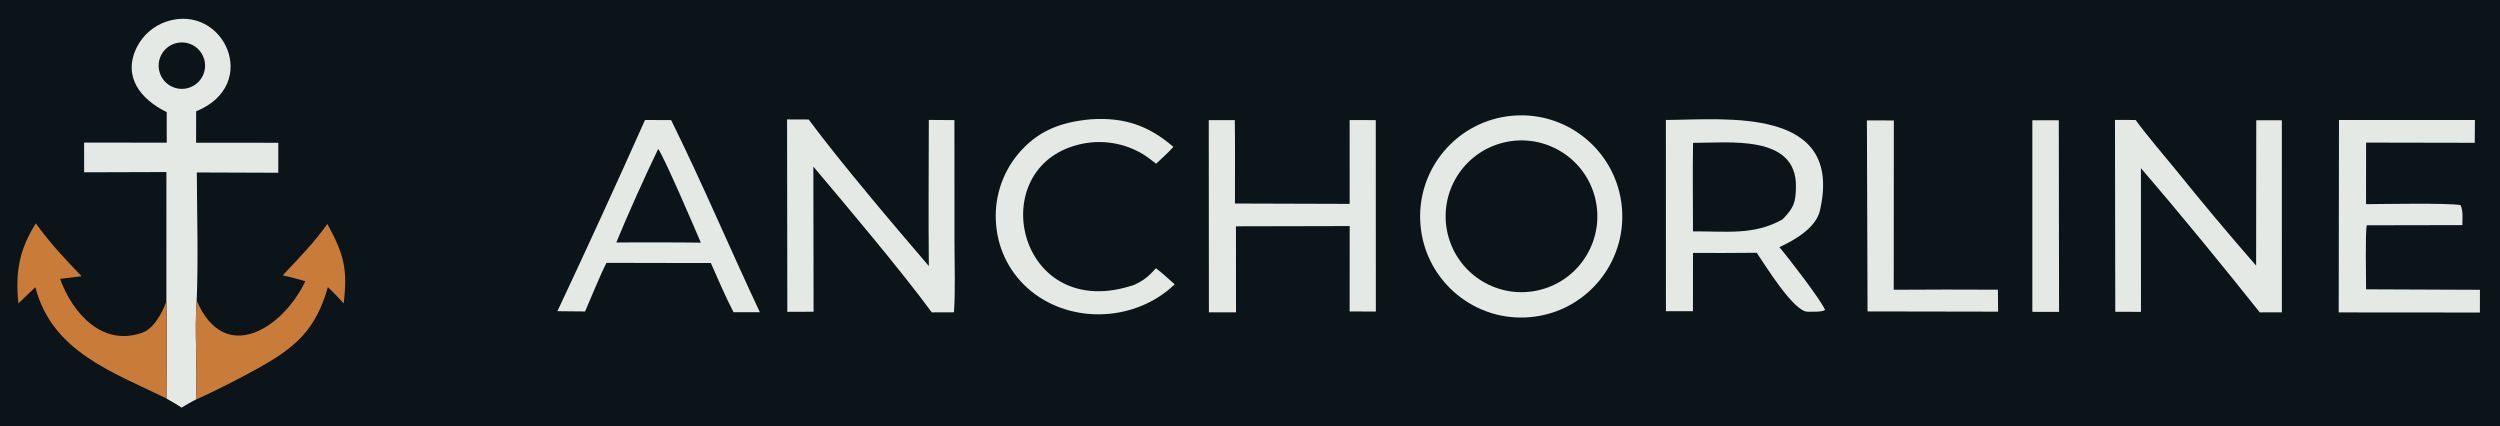
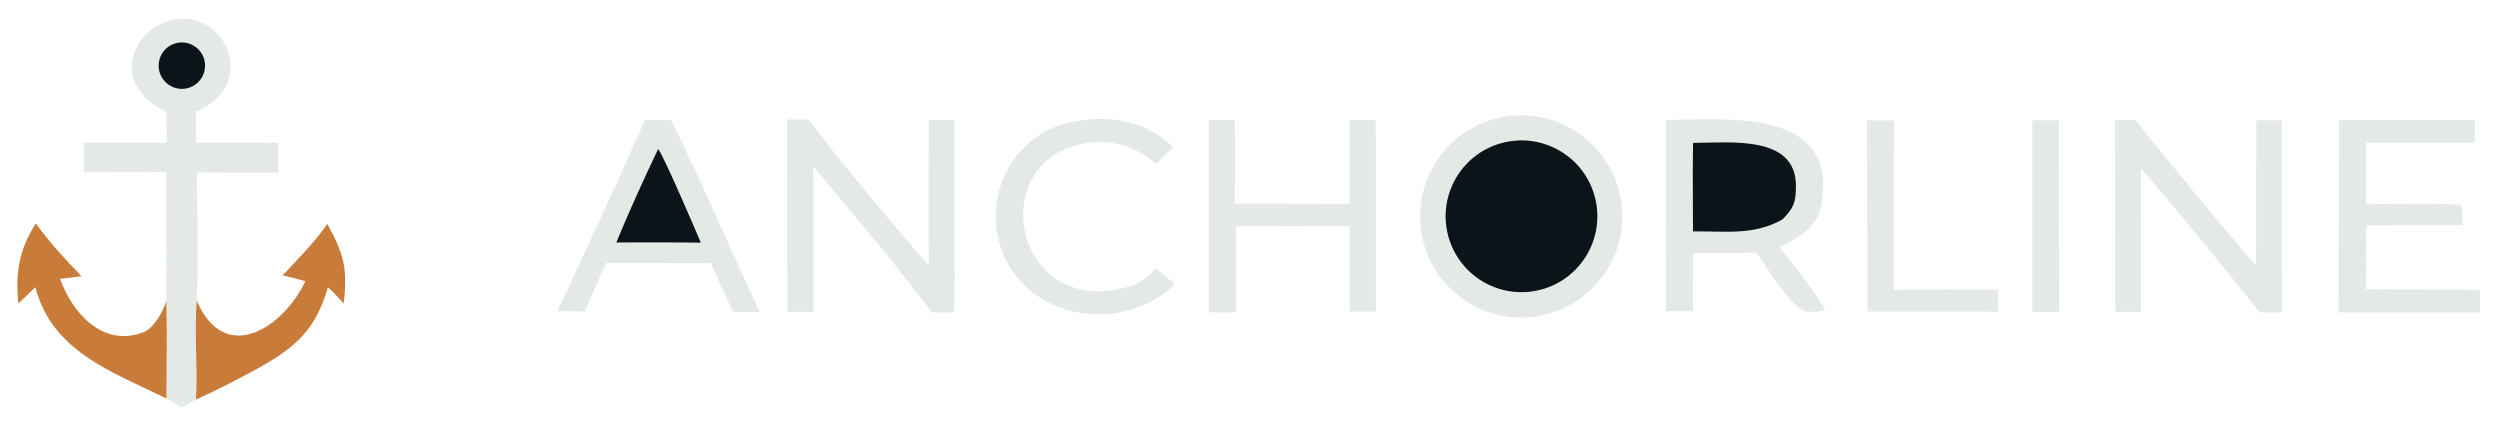
<svg xmlns="http://www.w3.org/2000/svg" width="910" height="155" viewBox="195 340 910 155">
-   <path fill="#0A1419" d="M0 0L1280 0L1280 832L0 832L0 0Z" />
  <path fill="#E4E9E6" d="M745.703 382.109C765.848 380.451 783.558 395.356 785.368 415.491C787.178 435.626 772.41 453.451 752.292 455.414C731.958 457.398 713.901 442.433 712.072 422.082C710.242 401.73 725.341 383.784 745.703 382.109Z" />
  <path fill="#0A1419" d="M742.577 391.83C757.363 388.395 772.149 397.541 775.681 412.307C779.212 427.072 770.166 441.92 755.426 445.549C740.548 449.212 725.534 440.061 721.969 425.158C718.404 410.254 727.653 395.297 742.577 391.83Z" />
  <path fill="#E4E9E6" d="M801.38 383.669C823.054 383.557 866.267 378.581 857.44 416.705C855.999 422.928 848.127 427.507 842.685 429.957C845.664 433.424 858.017 449.397 859.324 452.837C857.938 453.666 854.885 453.414 852.97 453.465C847.886 453.459 837.566 436.558 834.438 432.01C826.776 432.13 818.933 432.06 811.255 432.078L811.233 453.267L801.395 453.273L801.38 383.669Z" />
  <path fill="#0A1419" d="M811.278 392C824.175 392.055 848.934 388.809 848.724 407.878C848.659 413.777 847.923 415.664 843.841 419.848C833.359 425.776 823.323 424.105 811.252 424.227C811.254 413.576 811.071 402.611 811.278 392Z" />
  <path fill="#E4E9E6" d="M255.68 380.805C246.2 376.173 239.531 367.937 244.782 357.235C247.025 352.75 250.972 349.35 255.739 347.796C276.422 341.133 290.202 370.798 266.403 380.518L266.376 391.962L296.293 391.968L296.292 402.883L266.647 402.771C266.701 417.523 267.198 434.869 266.6 449.418C265.704 460.492 266.982 473.994 266.323 485.441C265.051 485.999 262.393 487.62 261.07 488.373C259.36 487.198 257.374 486.096 255.572 485.038C255.623 473.431 255.848 461.259 255.562 449.701L255.573 402.626L225.619 402.719L225.613 391.907L255.697 391.927L255.68 380.805Z" />
  <path fill="#0A1419" d="M258.734 355.812C261.646 354.923 264.811 355.67 267.019 357.766C269.227 359.863 270.136 362.986 269.4 365.941C268.663 368.896 266.394 371.226 263.46 372.04C259.003 373.277 254.38 370.701 253.086 366.26C251.793 361.818 254.31 357.162 258.734 355.812Z" />
  <path fill="#E4E9E6" d="M429.786 383.68L439.286 383.709C450.586 406.529 460.688 430.507 471.591 453.637L462.005 453.65C459.018 447.857 456.387 441.703 453.743 435.731L440.312 435.727L415.768 435.674C413.83 439.24 409.835 449.153 407.967 453.373L397.895 453.277C408.754 430.184 419.384 406.983 429.786 383.68Z" />
  <path fill="#0A1419" d="M434.569 394.234C436.32 396.146 448.28 423.982 450.1 428.331C445.171 428.257 440.242 428.227 435.312 428.239L419.342 428.248C423.536 418 429.794 404.153 434.569 394.234Z" />
  <path fill="#E4E9E6" d="M481.494 383.469L489.365 383.501C500.333 398.378 520.969 422.731 533.098 436.839C532.914 419.181 533.07 401.325 533.09 383.652L542.407 383.72L542.431 428.531C542.439 436.042 542.786 446.39 542.243 453.674L534.177 453.705C522.768 438.213 503.644 415.564 491.065 400.65L491.147 453.473L481.584 453.509L481.494 383.469Z" />
  <path fill="#E4E9E6" d="M964.85 383.653L972.373 383.675C976.372 389.216 982.524 396.335 986.925 401.732C996.459 413.58 1006.23 425.234 1016.23 436.689L1016.28 383.783L1025.59 383.789L1025.6 453.679L1017.55 453.704C1004.13 436.817 988.36 417.543 974.297 401.235L974.314 453.521L964.956 453.481L964.85 383.653Z" />
  <path fill="#E4E9E6" d="M686.27 383.711L695.782 383.719L695.811 453.394L686.264 453.378L686.289 422.288L644.885 422.378L644.91 453.683L635.036 453.677L634.989 383.72L644.478 383.738C644.601 393.785 644.512 404.016 644.525 414.079L686.275 414.209L686.27 383.711Z" />
  <path fill="#E4E9E6" d="M1046.39 383.671L1095.87 383.687L1095.81 391.978L1056.26 391.902L1056.24 414.313C1062.88 414.284 1085.41 413.809 1090.65 414.659C1091.63 416.894 1091.32 419.418 1091.29 421.939L1056.48 422.004C1055.93 425.198 1056.24 441.237 1056.26 445.311L1097.7 445.487L1097.68 453.76L1046.29 453.72L1046.39 383.671Z" />
  <path fill="#E4E9E6" d="M592.037 383.422C604.222 382.639 613.017 385.65 622.119 393.466C620.095 395.683 618.026 397.556 615.829 399.595C613.907 398.098 612.054 396.624 609.901 395.461C602.598 391.49 594.004 390.627 586.058 393.065C553.059 402.928 566.078 457.86 607.846 443.69C611.429 442.062 613.172 440.477 615.783 437.645C618.024 439.356 620.439 441.587 622.582 443.481C608.626 456.953 585.427 458.182 570.365 446.011C563.001 440.067 558.388 431.369 557.599 421.937C556.715 412.612 559.573 403.319 565.543 396.103C572.813 387.443 581.224 384.436 592.037 383.422Z" />
  <path fill="#C97B3A" d="M297.896 440.226C303.342 434.437 309.67 427.97 314.15 421.506C320.141 432.459 321.613 437.703 320.099 450.44C318.274 448.475 316.343 446.296 314.357 444.529C309.939 459.885 302.895 466.287 288.877 474.08C282.072 477.863 273.393 482.285 266.323 485.441C266.982 473.994 265.704 460.492 266.6 449.418C276.786 473.18 298.02 459.468 306.155 442.348C303.555 441.662 300.482 440.769 297.896 440.226Z" />
  <path fill="#C97B3A" d="M208.033 421.312C213.388 428.66 218.392 434.019 224.703 440.552L216.869 441.502C221.228 453.643 232.088 466.456 246.942 461.042C251.04 459.548 254.169 453.643 255.562 449.701C255.848 461.259 255.623 473.431 255.572 485.038C235.801 475.33 213.959 467.994 207.866 444.533L201.684 450.46C200.557 439.12 201.946 430.981 208.033 421.312Z" />
  <path fill="#E4E9E6" d="M874.551 383.817L884.359 383.847L884.318 445.473C896.957 445.382 909.597 445.373 922.237 445.446L922.315 453.444L874.785 453.36L874.551 383.817Z" />
  <path fill="#E4E9E6" d="M934.773 383.765L944.404 383.779L944.497 453.512L934.774 453.507L934.773 383.765Z" />
</svg>
